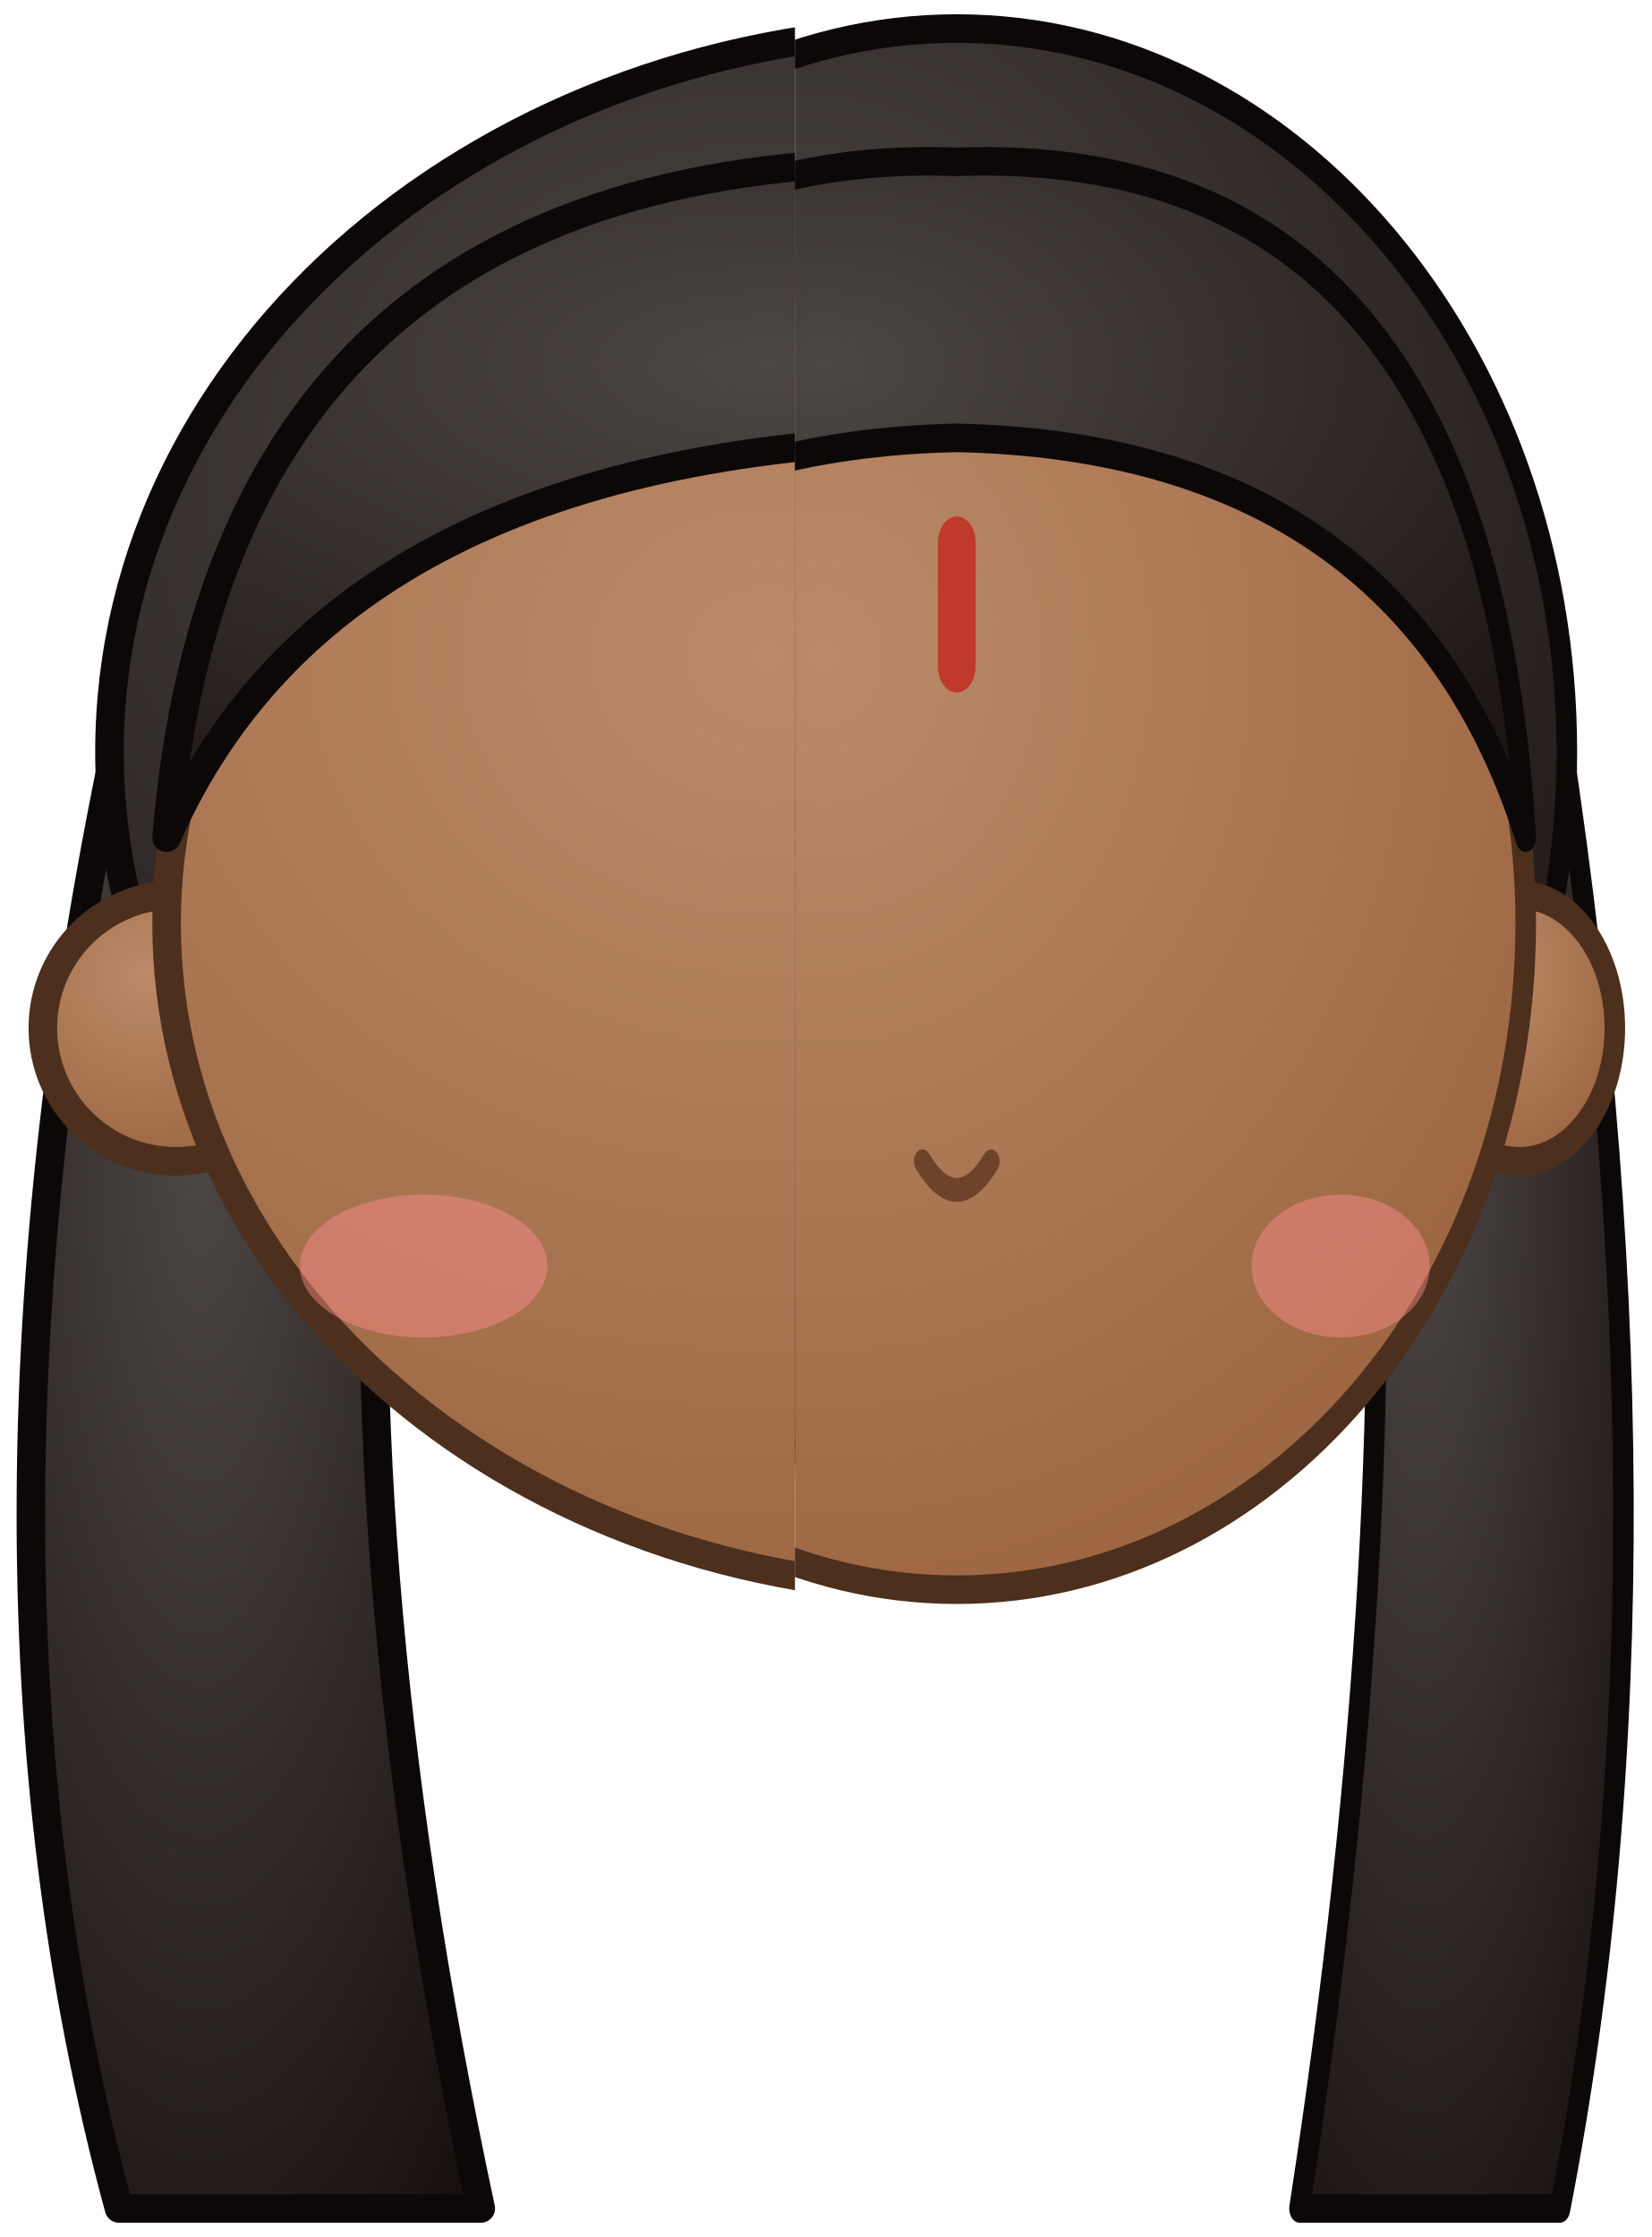
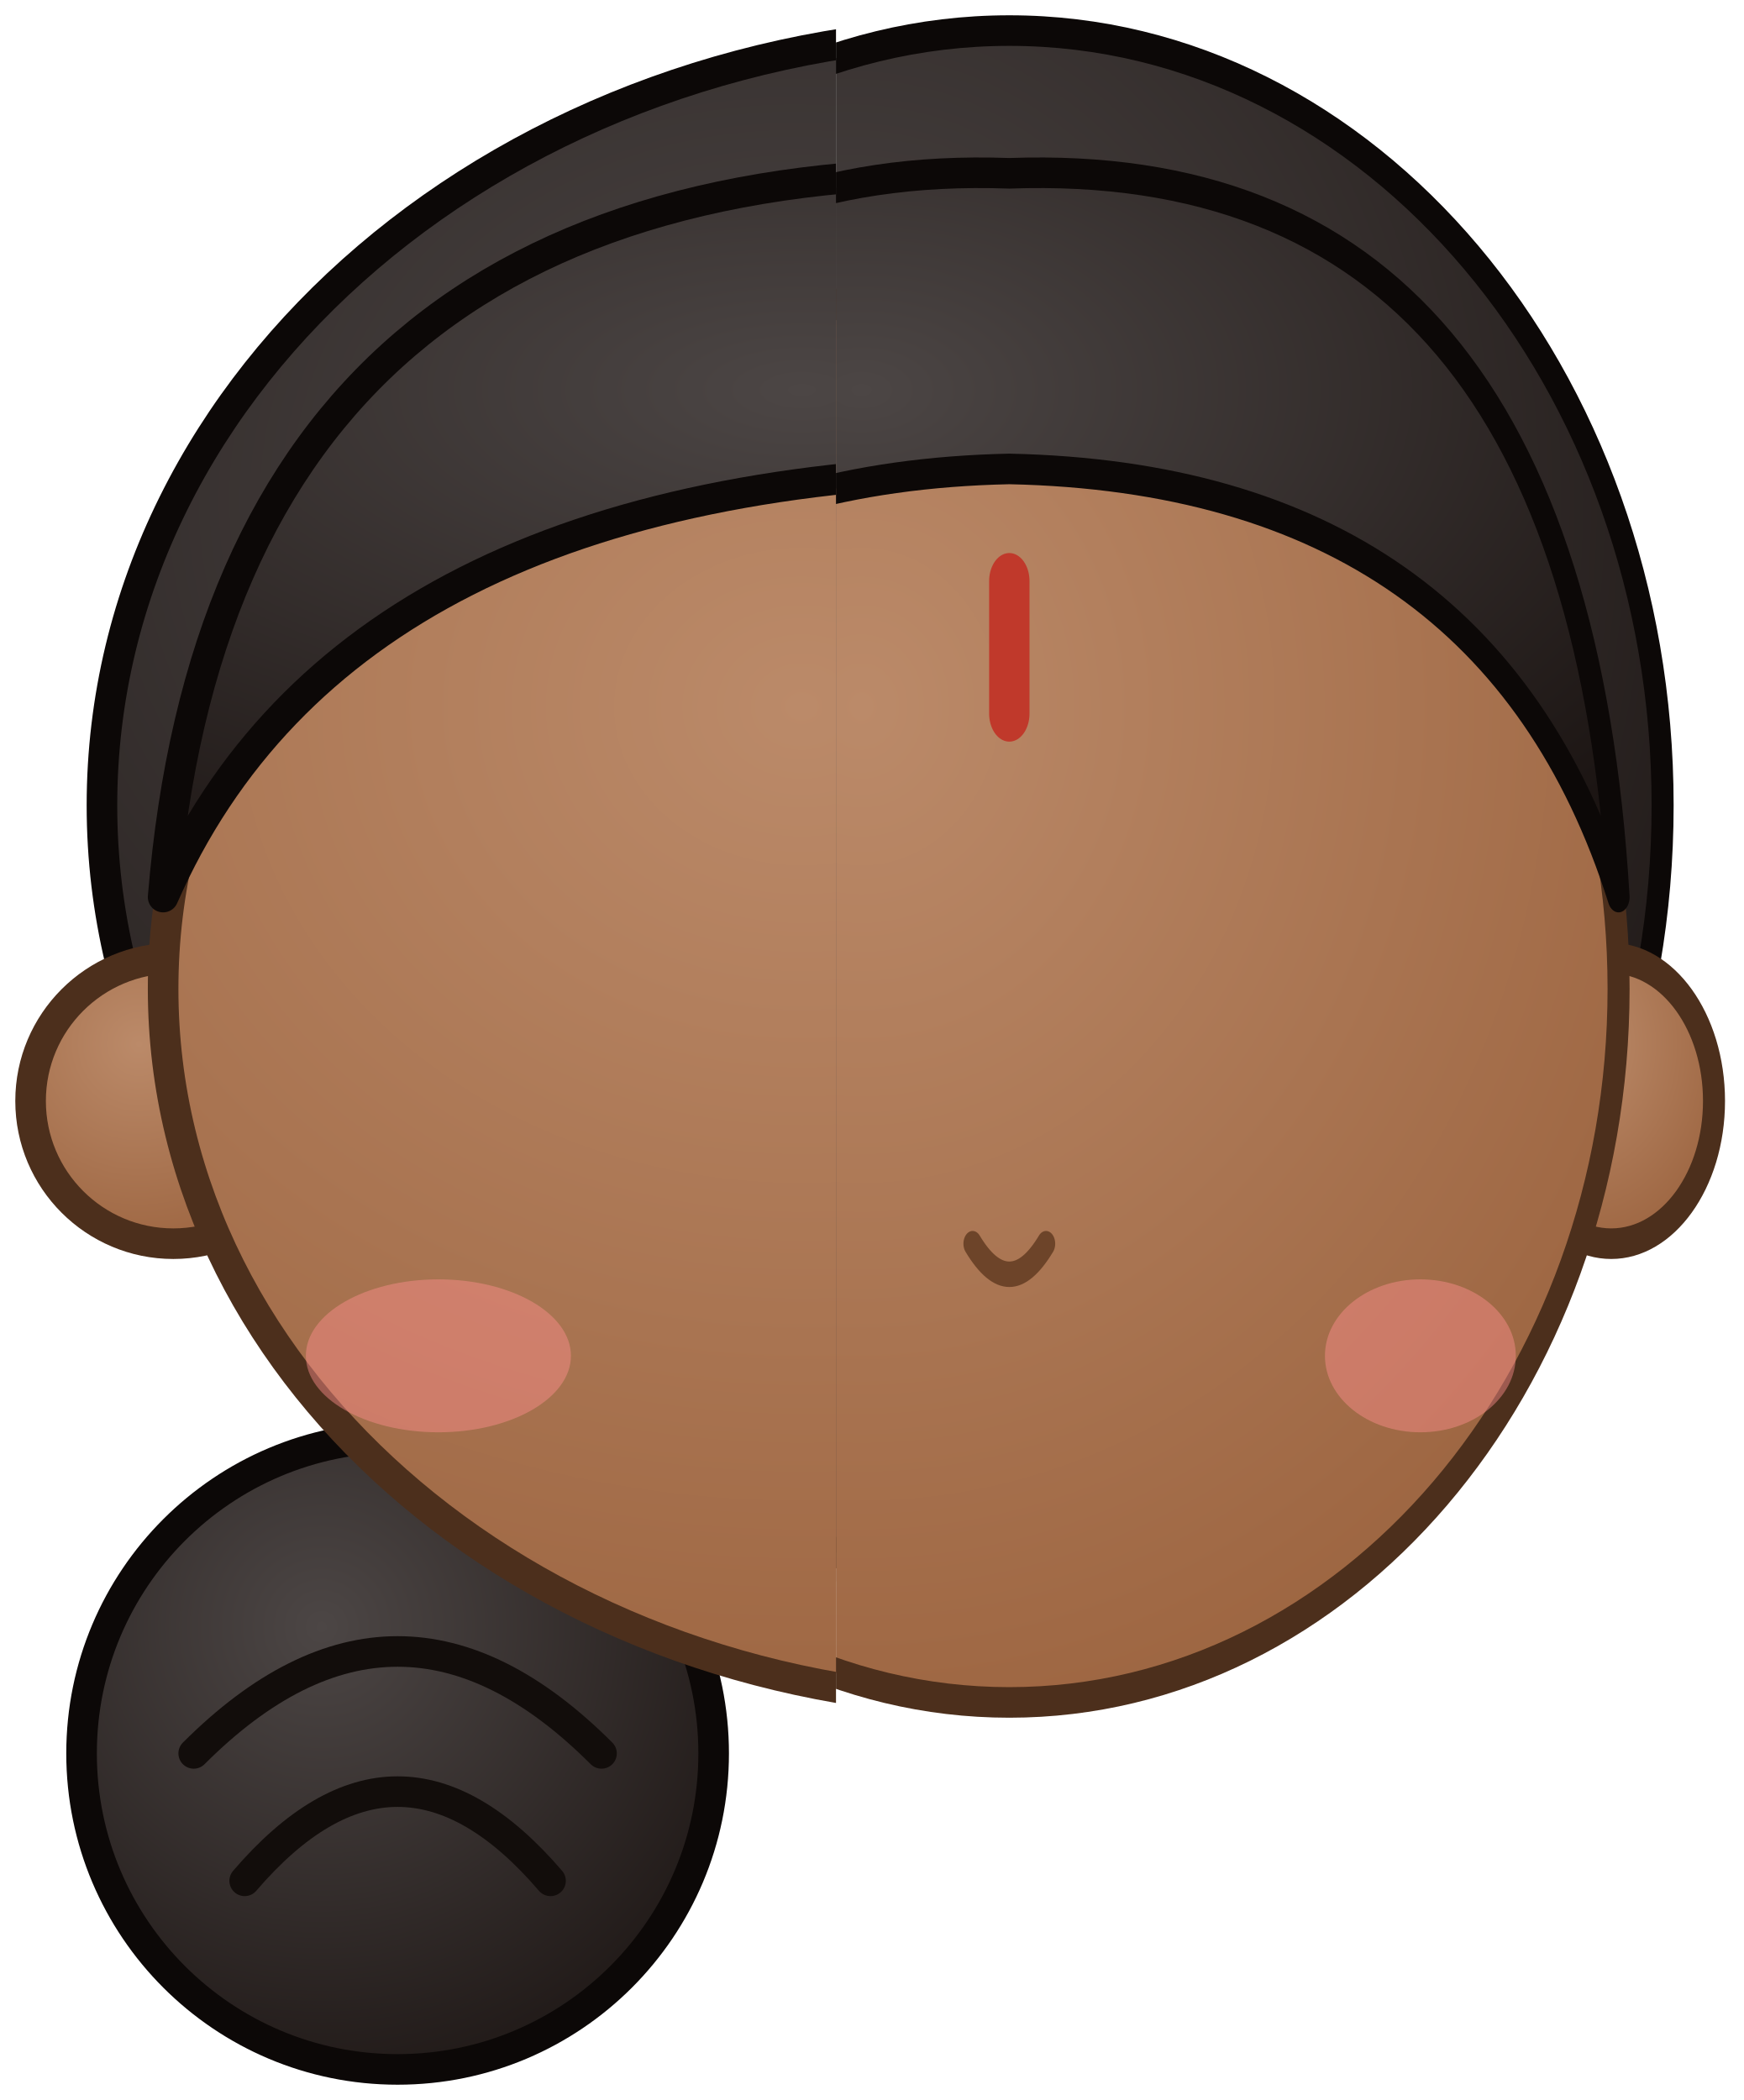
- <svg xmlns="http://www.w3.org/2000/svg" width="347" height="470" viewBox="133 56 347 470">
+ <svg xmlns="http://www.w3.org/2000/svg" width="342" height="412" viewBox="136 56 342 412">
  <defs>
    <radialGradient id="g101" cx="0.38" cy="0.3" r="0.9">
      <stop offset="0" stop-color="#4c4645" />
      <stop offset="1" stop-color="#17100e" />
    </radialGradient>
    <radialGradient id="g102" cx="0.38" cy="0.3" r="0.9">
-       <stop offset="0" stop-color="#4c4645" />
-       <stop offset="1" stop-color="#17100e" />
-     </radialGradient>
-     <radialGradient id="g103" cx="0.38" cy="0.3" r="0.9">
      <stop offset="0" stop-color="#4c4645" />
      <stop offset="1" stop-color="#17100e" />
    </radialGradient>
    <radialGradient id="g1" cx="0.38" cy="0.3" r="0.9">
      <stop offset="0" stop-color="#bb8a69" />
      <stop offset="1" stop-color="#975e39" />
    </radialGradient>
    <radialGradient id="g2" cx="0.38" cy="0.3" r="0.9">
      <stop offset="0" stop-color="#bb8a69" />
      <stop offset="1" stop-color="#975e39" />
    </radialGradient>
    <radialGradient id="g3" cx="0.38" cy="0.3" r="0.9">
      <stop offset="0" stop-color="#bb8a69" />
      <stop offset="1" stop-color="#975e39" />
    </radialGradient>
    <radialGradient id="g301" cx="0.38" cy="0.3" r="0.9">
      <stop offset="0" stop-color="#4c4645" />
      <stop offset="1" stop-color="#17100e" />
    </radialGradient>
    <clipPath id="tqL">
      <rect x="-200" y="-200" width="500" height="1400" />
    </clipPath>
    <clipPath id="tqR">
      <rect x="300" y="-200" width="1000" height="1400" />
    </clipPath>
  </defs>
  <g clip-path="url(#tqL)">
    <g transform="translate(34 0)">
-       <path d="M 126 200 Q 86 380 124 520 L 200 520 Q 170 380 180 270 Z" fill="url(#g101)" stroke="#0c0807" stroke-width="6" stroke-linejoin="round" stroke-linecap="round" />
-       <path d="M 474 200 Q 514 380 476 520 L 400 520 Q 430 380 420 270 Z" fill="url(#g102)" stroke="#0c0807" stroke-width="6" stroke-linejoin="round" stroke-linecap="round" />
-       <ellipse cx="300" cy="214" rx="178" ry="152" fill="url(#g103)" stroke="#0c0807" stroke-width="6" stroke-linejoin="round" stroke-linecap="round" />
+       <ellipse cx="180" cy="400" rx="62" ry="62" fill="url(#g101)" stroke="#0c0807" stroke-width="6" stroke-linejoin="round" stroke-linecap="round" />
+       <path d="M 140 400 Q 180 360 220 400 M 150 425 Q 180 390 210 425" fill="none" stroke="#120d0b" stroke-width="6" stroke-linejoin="round" stroke-linecap="round" />
+       <ellipse cx="300" cy="214" rx="178" ry="152" fill="url(#g102)" stroke="#0c0807" stroke-width="6" stroke-linejoin="round" stroke-linecap="round" />
      <ellipse cx="136" cy="272" rx="28" ry="28" fill="url(#g1)" stroke="#4c2f1c" stroke-width="6" stroke-linejoin="round" stroke-linecap="round" />
      <ellipse cx="464" cy="272" rx="28" ry="28" fill="url(#g2)" stroke="#4c2f1c" stroke-width="6" stroke-linejoin="round" stroke-linecap="round" />
      <ellipse cx="300" cy="250" rx="166" ry="140" fill="url(#g3)" stroke="#4c2f1c" stroke-width="6" stroke-linejoin="round" stroke-linecap="round" />
      <path d="M 290 300 Q 300 312 310 300" fill="none" stroke="#6d4429" stroke-width="5" stroke-linejoin="round" stroke-linecap="round" />
      <ellipse cx="188" cy="322" rx="26" ry="15" fill="#ff8f8f" opacity="0.45" />
      <ellipse cx="412" cy="322" rx="26" ry="15" fill="#ff8f8f" opacity="0.45" />
      <path d="M 134 232 Q 146 86 300 90 Q 454 86 466 232 Q 430 150 300 148 Q 170 150 134 232 Z" fill="url(#g301)" stroke="#0c0807" stroke-width="6" stroke-linejoin="round" stroke-linecap="round" />
      <path d="M 300 170 L 300 196" fill="none" stroke="#c0392b" stroke-width="11" stroke-linejoin="round" stroke-linecap="round" />
    </g>
  </g>
  <g clip-path="url(#tqR)">
    <g transform="translate(334 0) scale(0.72 1) translate(-300 0)">
-       <path d="M 126 200 Q 86 380 124 520 L 200 520 Q 170 380 180 270 Z" fill="url(#g101)" stroke="#0c0807" stroke-width="6" stroke-linejoin="round" stroke-linecap="round" />
-       <path d="M 474 200 Q 514 380 476 520 L 400 520 Q 430 380 420 270 Z" fill="url(#g102)" stroke="#0c0807" stroke-width="6" stroke-linejoin="round" stroke-linecap="round" />
-       <ellipse cx="300" cy="214" rx="178" ry="152" fill="url(#g103)" stroke="#0c0807" stroke-width="6" stroke-linejoin="round" stroke-linecap="round" />
+       <ellipse cx="180" cy="400" rx="62" ry="62" fill="url(#g101)" stroke="#0c0807" stroke-width="6" stroke-linejoin="round" stroke-linecap="round" />
+       <path d="M 140 400 Q 180 360 220 400 M 150 425 Q 180 390 210 425" fill="none" stroke="#120d0b" stroke-width="6" stroke-linejoin="round" stroke-linecap="round" />
+       <ellipse cx="300" cy="214" rx="178" ry="152" fill="url(#g102)" stroke="#0c0807" stroke-width="6" stroke-linejoin="round" stroke-linecap="round" />
      <ellipse cx="136" cy="272" rx="28" ry="28" fill="url(#g1)" stroke="#4c2f1c" stroke-width="6" stroke-linejoin="round" stroke-linecap="round" />
      <ellipse cx="464" cy="272" rx="28" ry="28" fill="url(#g2)" stroke="#4c2f1c" stroke-width="6" stroke-linejoin="round" stroke-linecap="round" />
      <ellipse cx="300" cy="250" rx="166" ry="140" fill="url(#g3)" stroke="#4c2f1c" stroke-width="6" stroke-linejoin="round" stroke-linecap="round" />
      <path d="M 290 300 Q 300 312 310 300" fill="none" stroke="#6d4429" stroke-width="5" stroke-linejoin="round" stroke-linecap="round" />
      <ellipse cx="188" cy="322" rx="26" ry="15" fill="#ff8f8f" opacity="0.45" />
      <ellipse cx="412" cy="322" rx="26" ry="15" fill="#ff8f8f" opacity="0.45" />
      <path d="M 134 232 Q 146 86 300 90 Q 454 86 466 232 Q 430 150 300 148 Q 170 150 134 232 Z" fill="url(#g301)" stroke="#0c0807" stroke-width="6" stroke-linejoin="round" stroke-linecap="round" />
      <path d="M 300 170 L 300 196" fill="none" stroke="#c0392b" stroke-width="11" stroke-linejoin="round" stroke-linecap="round" />
    </g>
  </g>
</svg>
